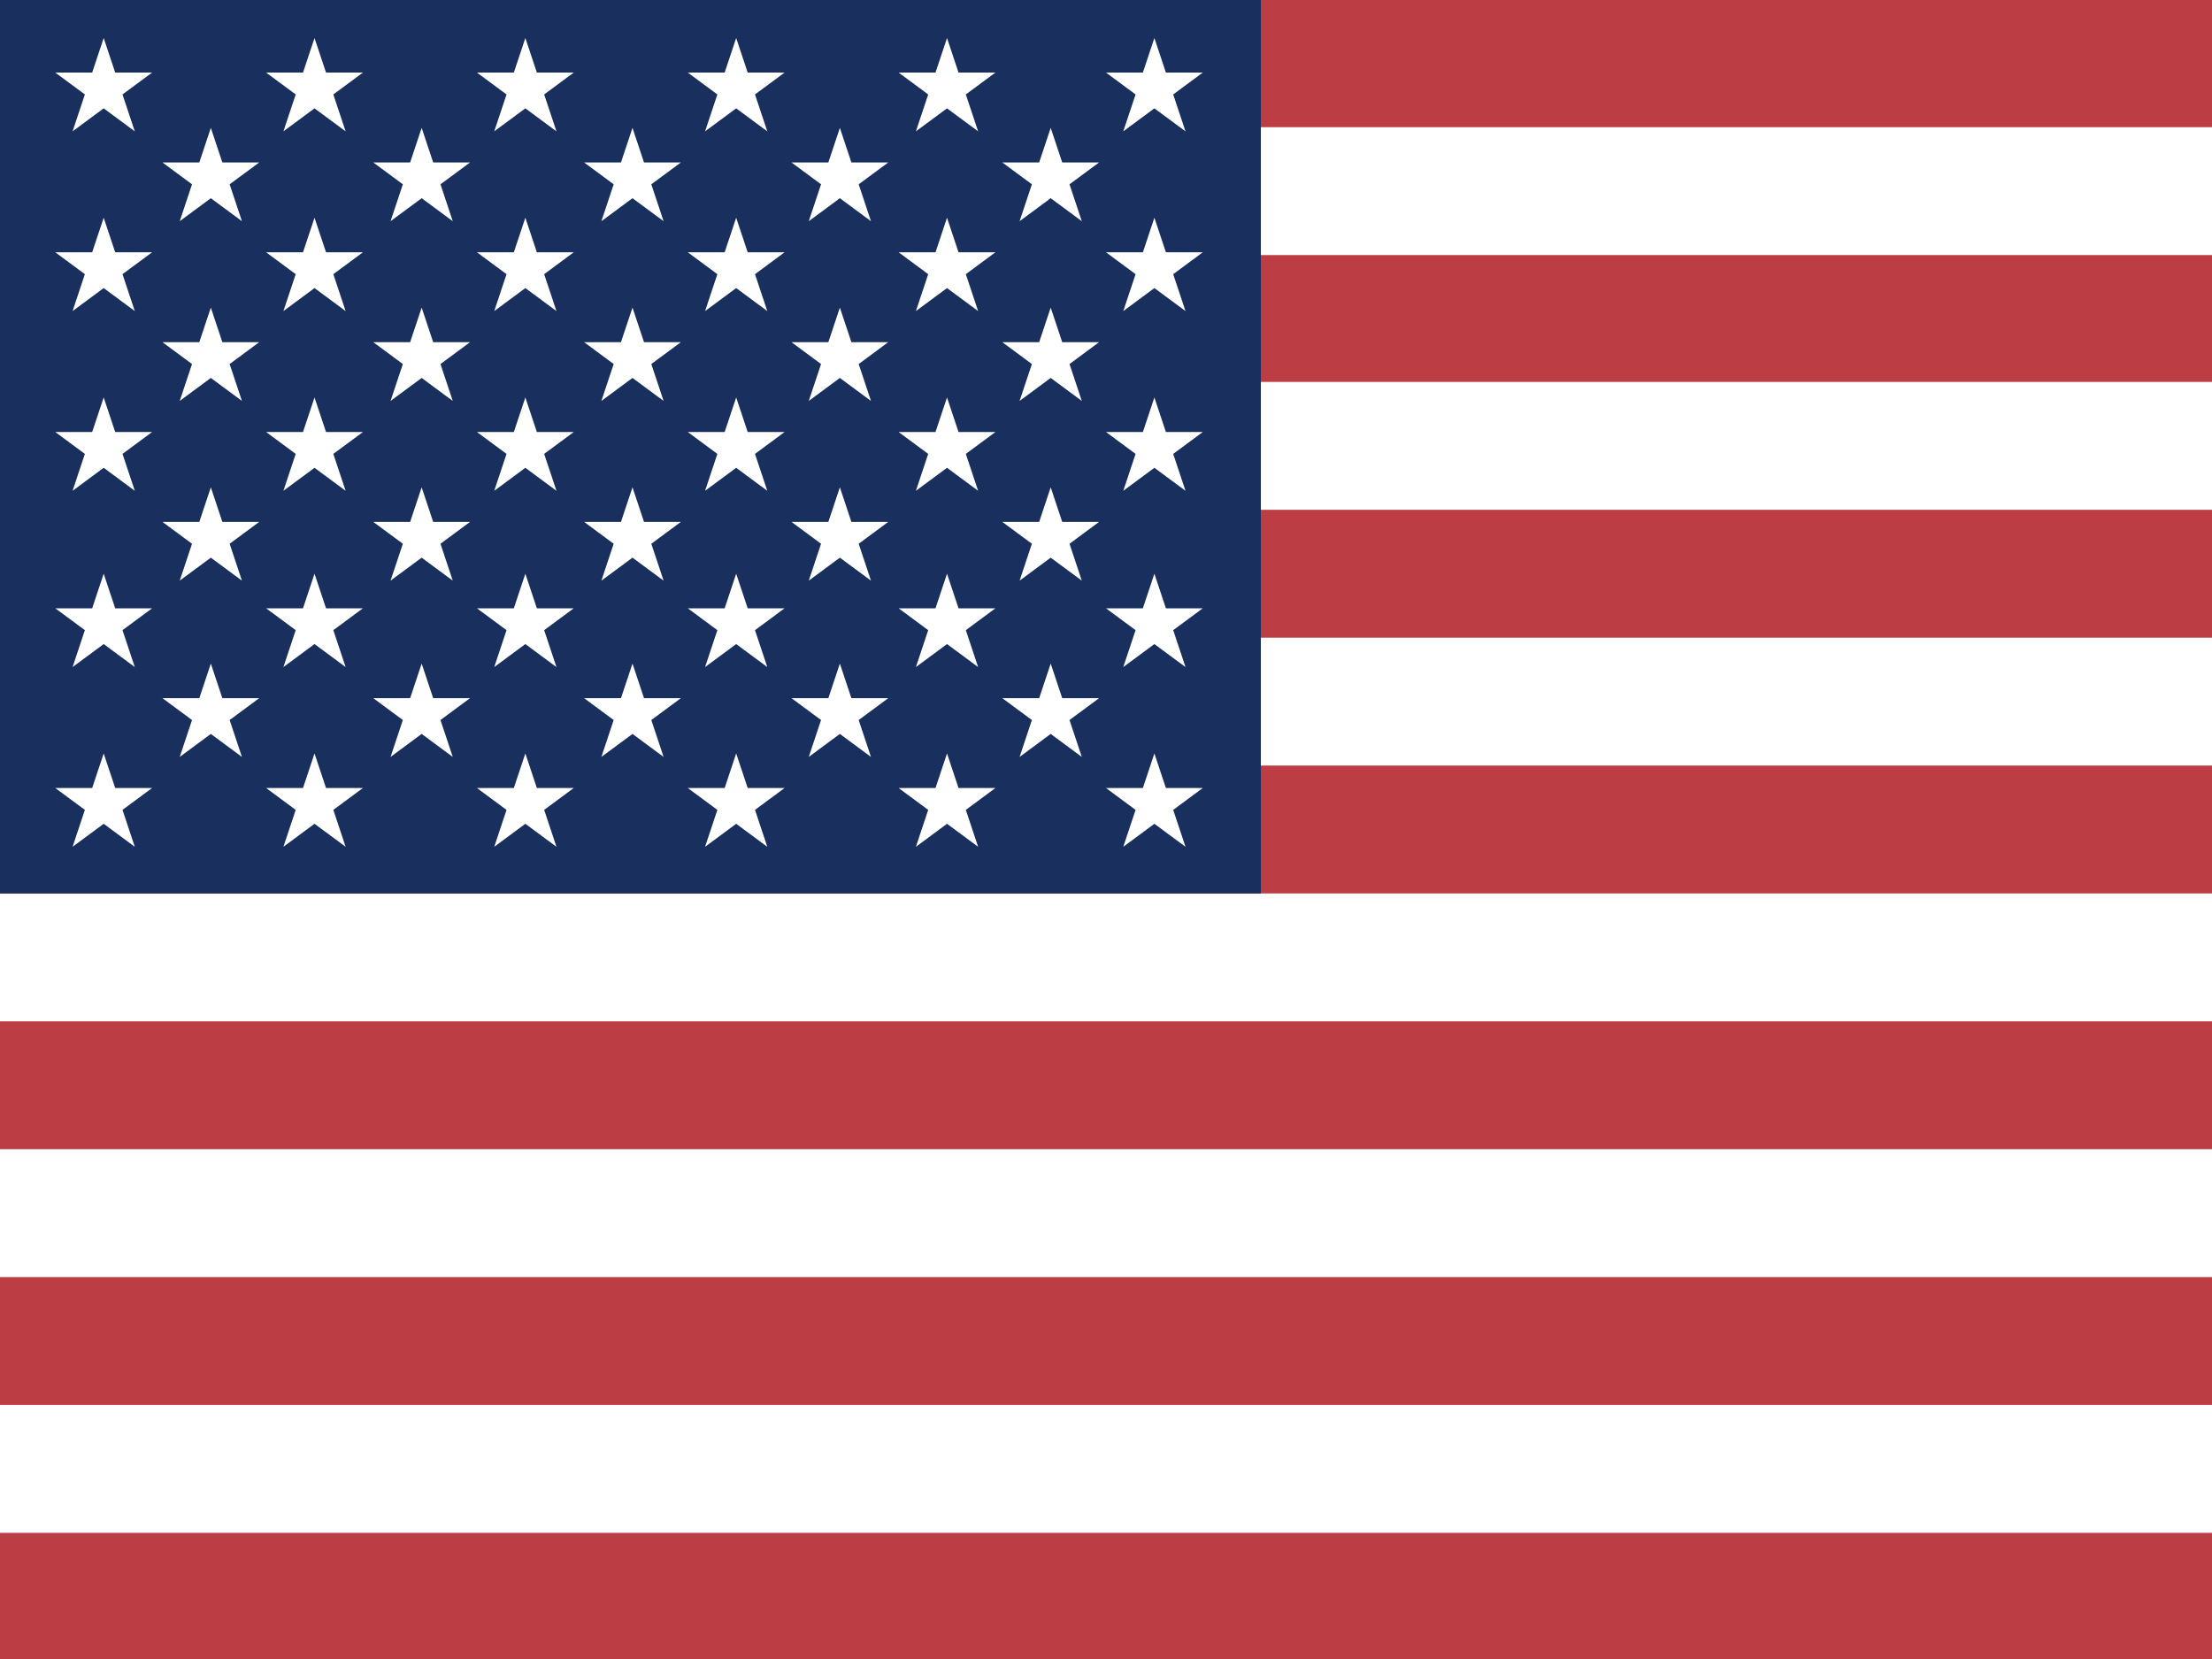
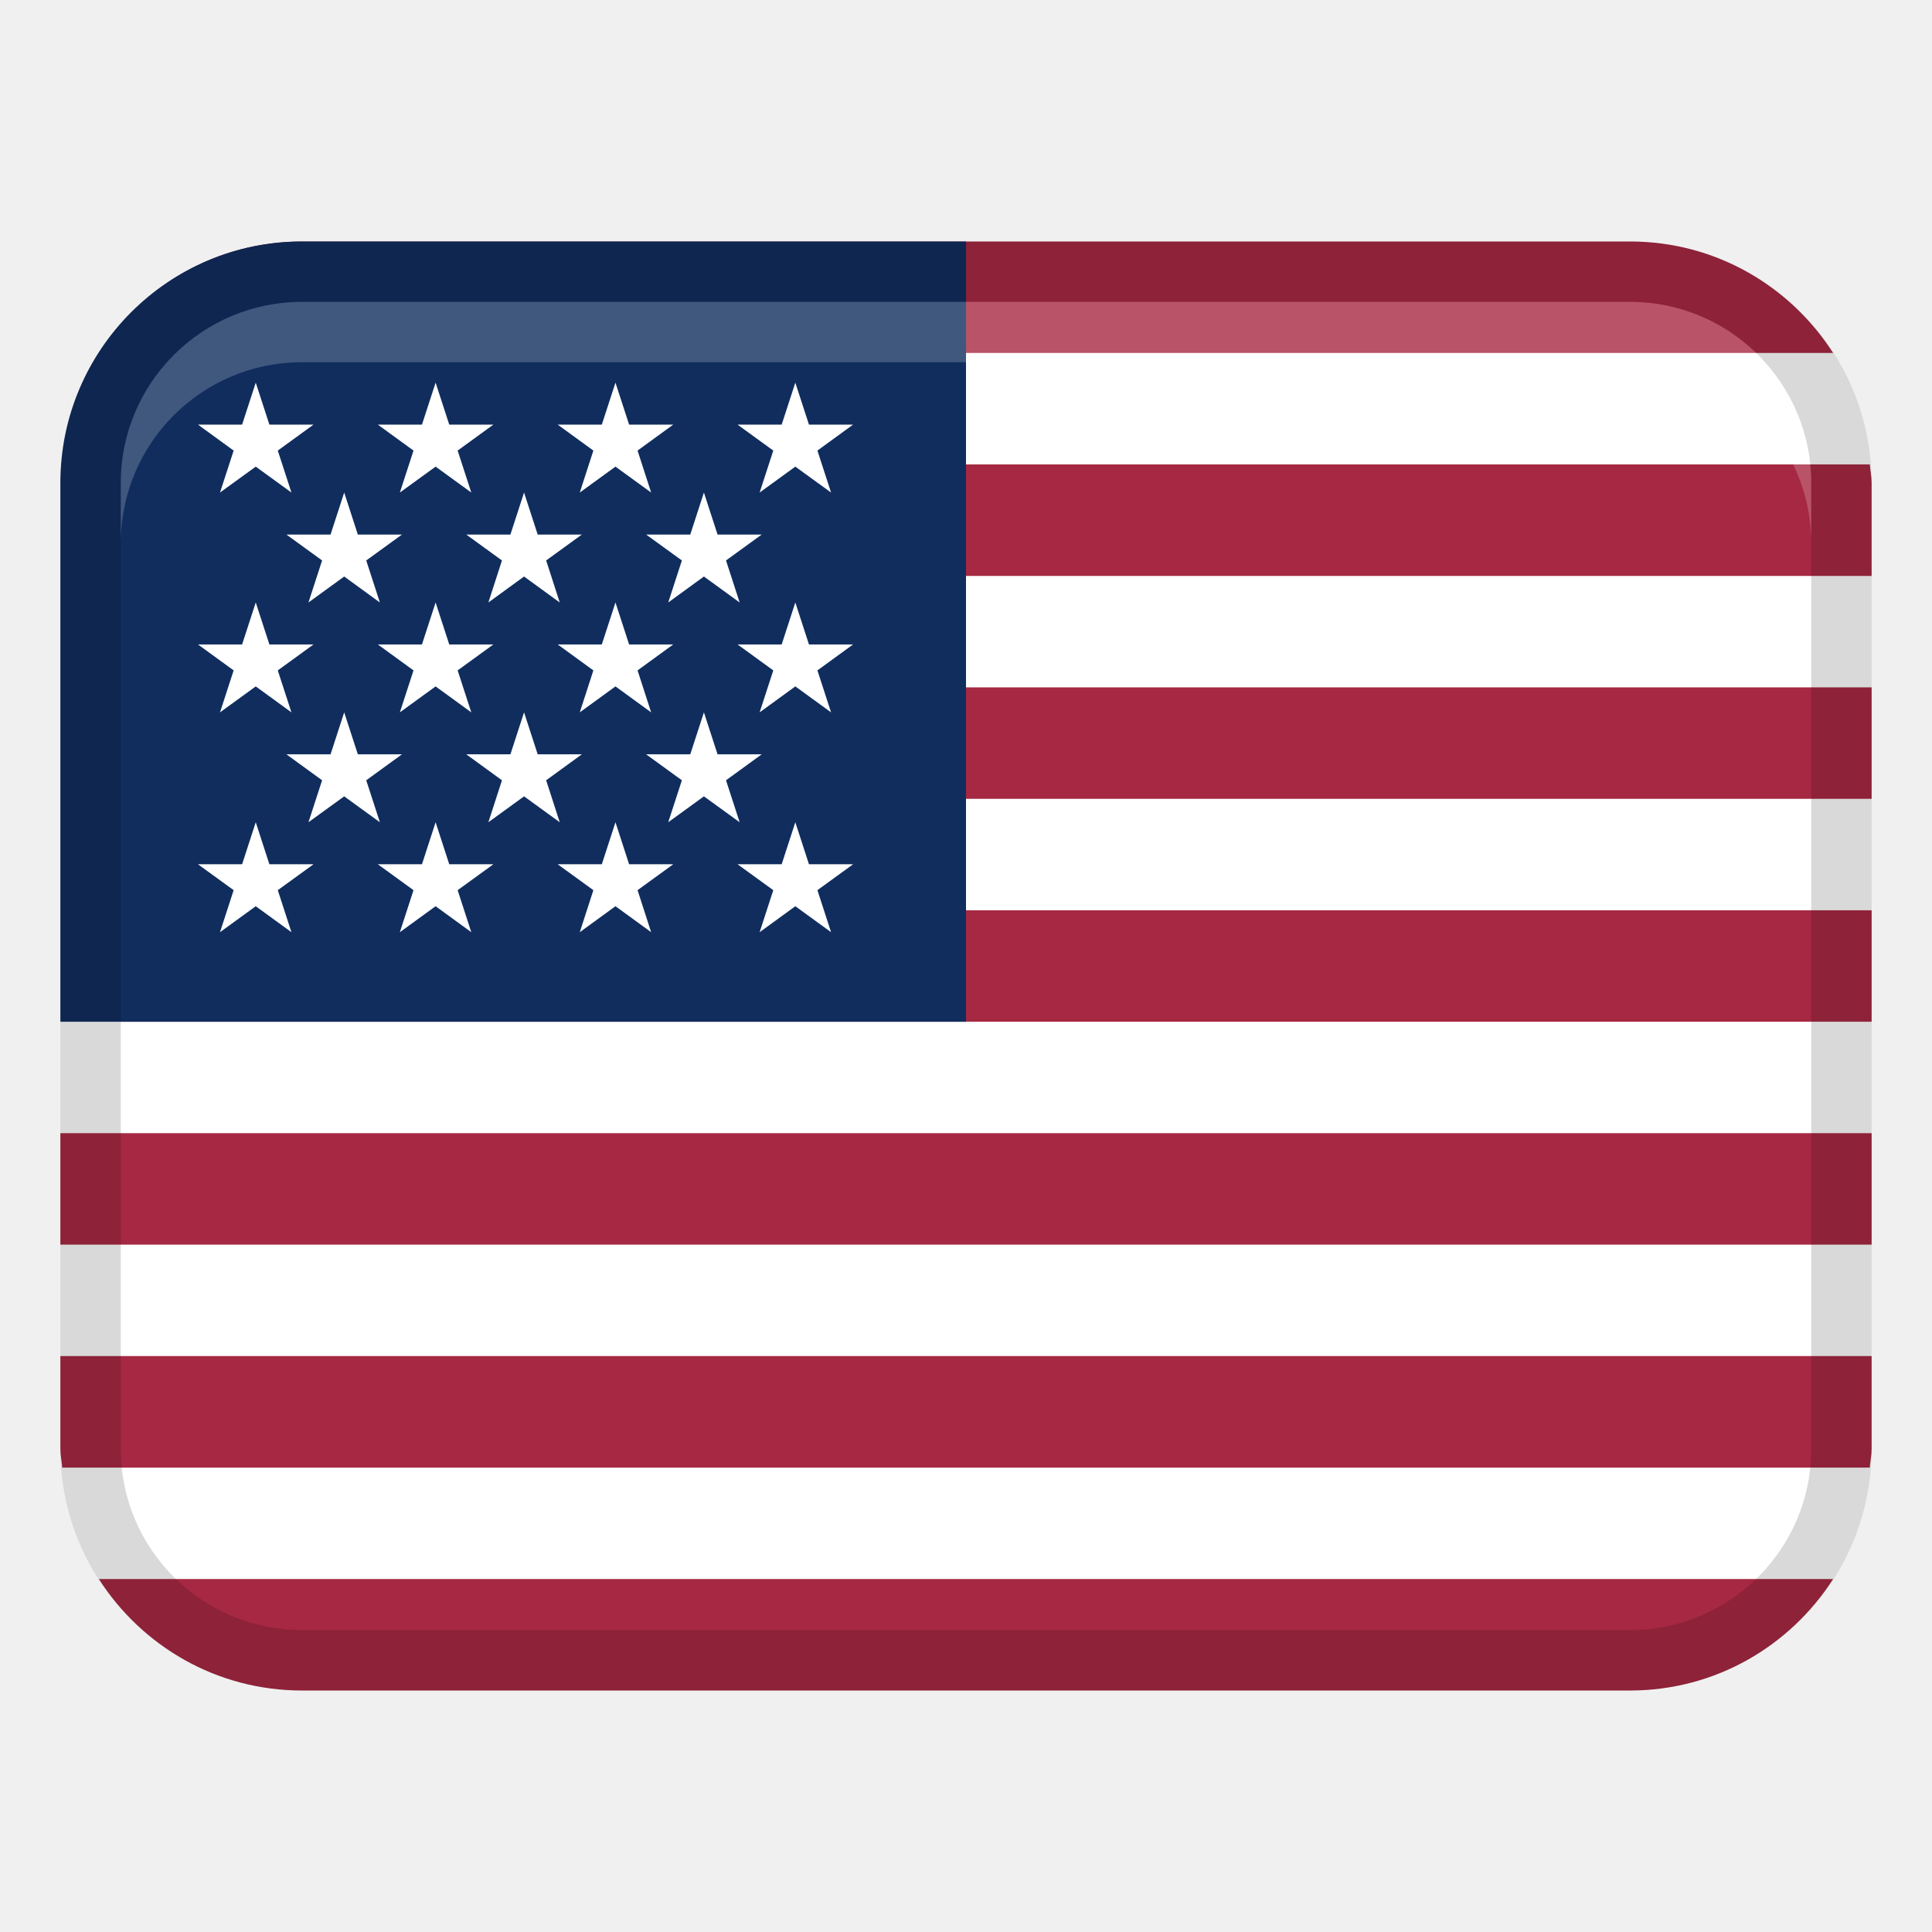
- <svg xmlns="http://www.w3.org/2000/svg" id="flag-icons-us" viewBox="0 0 640 480">
-   <path fill="#bd3d44" d="M0 0h640v480H0" />
-   <path stroke="#fff" stroke-width="37" d="M0 55.3h640M0 129h640M0 203h640M0 277h640M0 351h640M0 425h640" />
-   <path fill="#192f5d" d="M0 0h364.8v258.5H0" />
-   <marker id="us-a" markerHeight="30" markerWidth="30">
-     <path fill="#fff" d="m14 0 9 27L0 10h28L5 27z" />
-   </marker>
-   <path fill="none" marker-mid="url(#us-a)" d="m0 0 16 11h61 61 61 61 60L47 37h61 61 60 61L16 63h61 61 61 61 60L47 89h61 61 60 61L16 115h61 61 61 61 60L47 141h61 61 60 61L16 166h61 61 61 61 60L47 192h61 61 60 61L16 218h61 61 61 61 60z" />
+ <svg xmlns="http://www.w3.org/2000/svg" width="32" height="32" viewBox="0 0 32 32">
+   <rect x="1" y="4" width="30" height="24" rx="4" ry="4" fill="#fff" />
+   <path d="M1.638,5.846H30.362c-.711-1.108-1.947-1.846-3.362-1.846H5c-1.414,0-2.65,.738-3.362,1.846Z" fill="#a62842" />
+   <path d="M2.03,7.692c-.008,.103-.03,.202-.03,.308v1.539H31v-1.539c0-.105-.022-.204-.03-.308H2.03Z" fill="#a62842" />
+   <path fill="#a62842" d="M2 11.385H31V13.231H2z" />
+   <path fill="#a62842" d="M2 15.077H31V16.923H2z" />
+   <path fill="#a62842" d="M1 18.769H31V20.615H1z" />
+   <path d="M1,24c0,.105,.023,.204,.031,.308H30.969c.008-.103,.031-.202,.031-.308v-1.539H1v1.539Z" fill="#a62842" />
+   <path d="M30.362,26.154H1.638c.711,1.108,1.947,1.846,3.362,1.846H27c1.414,0,2.65-.738,3.362-1.846Z" fill="#a62842" />
+   <path d="M5,4h11v12.923H1V8c0-2.208,1.792-4,4-4Z" fill="#102d5e" />
+   <path d="M27,4H5c-2.209,0-4,1.791-4,4V24c0,2.209,1.791,4,4,4H27c2.209,0,4-1.791,4-4V8c0-2.209-1.791-4-4-4Zm3,20c0,1.654-1.346,3-3,3H5c-1.654,0-3-1.346-3-3V8c0-1.654,1.346-3,3-3H27c1.654,0,3,1.346,3,3V24Z" opacity=".15" />
+   <path d="M27,5H5c-1.657,0-3,1.343-3,3v1c0-1.657,1.343-3,3-3H27c1.657,0,3,1.343,3,3v-1c0-1.657-1.343-3-3-3Z" fill="#fff" opacity=".2" />
+   <path fill="#fff" d="M4.601 7.463L5.193 7.033 4.462 7.033 4.236 6.338 4.01 7.033 3.279 7.033 3.87 7.463 3.644 8.158 4.236 7.729 4.827 8.158 4.601 7.463z" />
+   <path fill="#fff" d="M7.58 7.463L8.172 7.033 7.441 7.033 7.215 6.338 6.989 7.033 6.258 7.033 6.849 7.463 6.623 8.158 7.215 7.729 7.806 8.158 7.58 7.463z" />
+   <path fill="#fff" d="M10.56 7.463L11.151 7.033 10.42 7.033 10.194 6.338 9.968 7.033 9.237 7.033 9.828 7.463 9.603 8.158 10.194 7.729 10.785 8.158 10.56 7.463z" />
+   <path fill="#fff" d="M6.066 9.283L6.658 8.854 5.927 8.854 5.701 8.158 5.475 8.854 4.744 8.854 5.335 9.283 5.109 9.979 5.701 9.549 6.292 9.979 6.066 9.283z" />
+   <path fill="#fff" d="M9.046 9.283L9.637 8.854 8.906 8.854 8.68 8.158 8.454 8.854 7.723 8.854 8.314 9.283 8.089 9.979 8.68 9.549 9.271 9.979 9.046 9.283z" />
+   <path fill="#fff" d="M12.025 9.283L12.616 8.854 11.885 8.854 11.659 8.158 11.433 8.854 10.702 8.854 11.294 9.283 11.068 9.979 11.659 9.549 12.251 9.979 12.025 9.283z" />
+   <path fill="#fff" d="M6.066 12.924L6.658 12.494 5.927 12.494 5.701 11.799 5.475 12.494 4.744 12.494 5.335 12.924 5.109 13.619 5.701 13.19 6.292 13.619 6.066 12.924z" />
+   <path fill="#fff" d="M9.046 12.924L9.637 12.494 8.906 12.494 8.68 11.799 8.454 12.494 7.723 12.494 8.314 12.924 8.089 13.619 8.68 13.19 9.271 13.619 9.046 12.924z" />
+   <path fill="#fff" d="M12.025 12.924L12.616 12.494 11.885 12.494 11.659 11.799 11.433 12.494 10.702 12.494 11.294 12.924 11.068 13.619 11.659 13.19 12.251 13.619 12.025 12.924z" />
+   <path fill="#fff" d="M13.539 7.463L14.13 7.033 13.399 7.033 13.173 6.338 12.947 7.033 12.216 7.033 12.808 7.463 12.582 8.158 13.173 7.729 13.765 8.158 13.539 7.463z" />
+   <path fill="#fff" d="M4.601 11.104L5.193 10.674 4.462 10.674 4.236 9.979 4.01 10.674 3.279 10.674 3.87 11.104 3.644 11.799 4.236 11.369 4.827 11.799 4.601 11.104z" />
+   <path fill="#fff" d="M7.58 11.104L8.172 10.674 7.441 10.674 7.215 9.979 6.989 10.674 6.258 10.674 6.849 11.104 6.623 11.799 7.215 11.369 7.806 11.799 7.58 11.104z" />
+   <path fill="#fff" d="M10.56 11.104L11.151 10.674 10.42 10.674 10.194 9.979 9.968 10.674 9.237 10.674 9.828 11.104 9.603 11.799 10.194 11.369 10.785 11.799 10.56 11.104z" />
+   <path fill="#fff" d="M13.539 11.104L14.13 10.674 13.399 10.674 13.173 9.979 12.947 10.674 12.216 10.674 12.808 11.104 12.582 11.799 13.173 11.369 13.765 11.799 13.539 11.104z" />
+   <path fill="#fff" d="M4.601 14.744L5.193 14.315 4.462 14.315 4.236 13.619 4.01 14.315 3.279 14.315 3.87 14.744 3.644 15.44 4.236 15.01 4.827 15.44 4.601 14.744z" />
+   <path fill="#fff" d="M7.58 14.744L8.172 14.315 7.441 14.315 7.215 13.619 6.989 14.315 6.258 14.315 6.849 14.744 6.623 15.44 7.215 15.01 7.806 15.44 7.58 14.744z" />
+   <path fill="#fff" d="M10.56 14.744L11.151 14.315 10.42 14.315 10.194 13.619 9.968 14.315 9.237 14.315 9.828 14.744 9.603 15.44 10.194 15.01 10.785 15.44 10.56 14.744z" />
+   <path fill="#fff" d="M13.539 14.744L14.13 14.315 13.399 14.315 13.173 13.619 12.947 14.315 12.216 14.315 12.808 14.744 12.582 15.44 13.173 15.01 13.765 15.44 13.539 14.744z" />
</svg>
